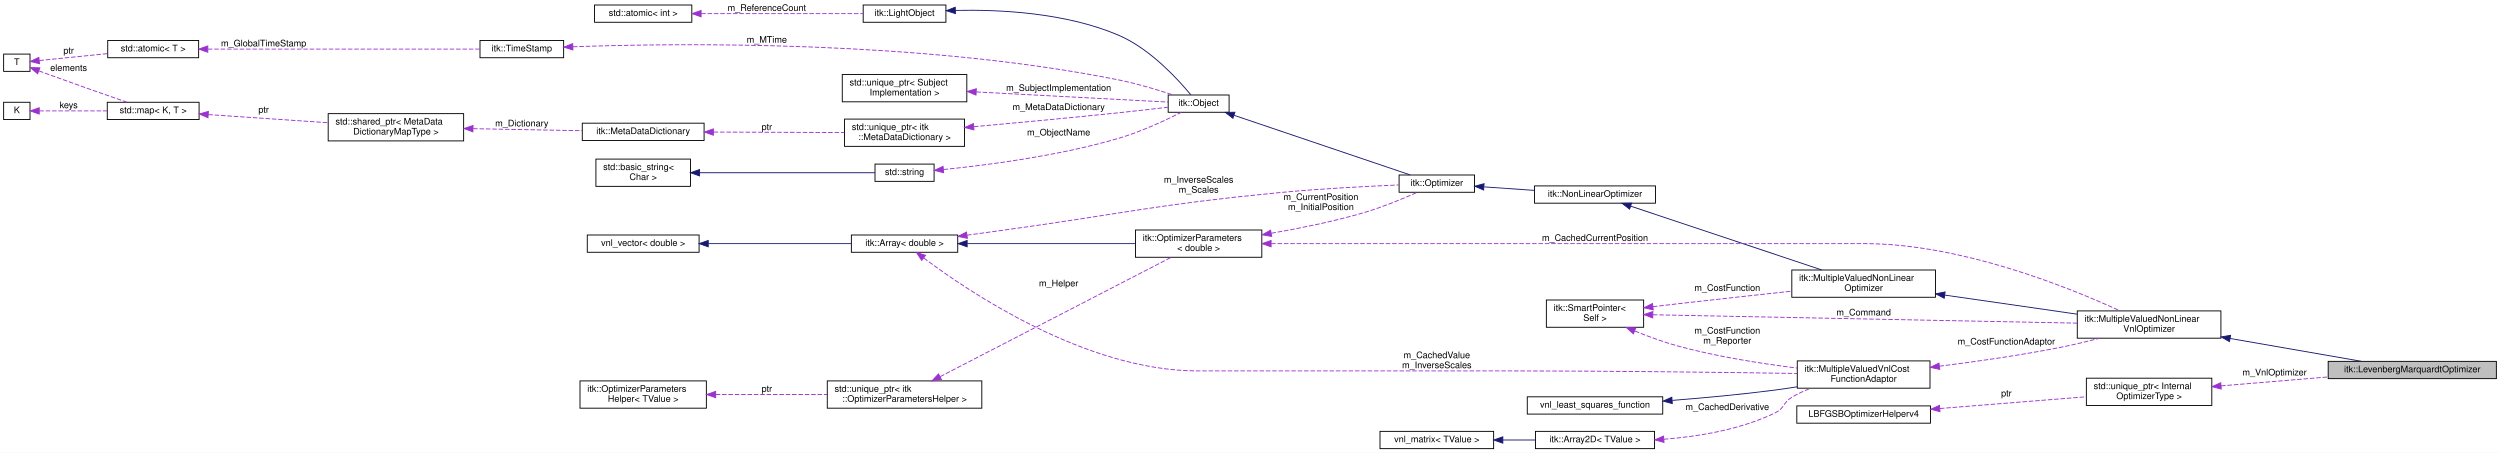
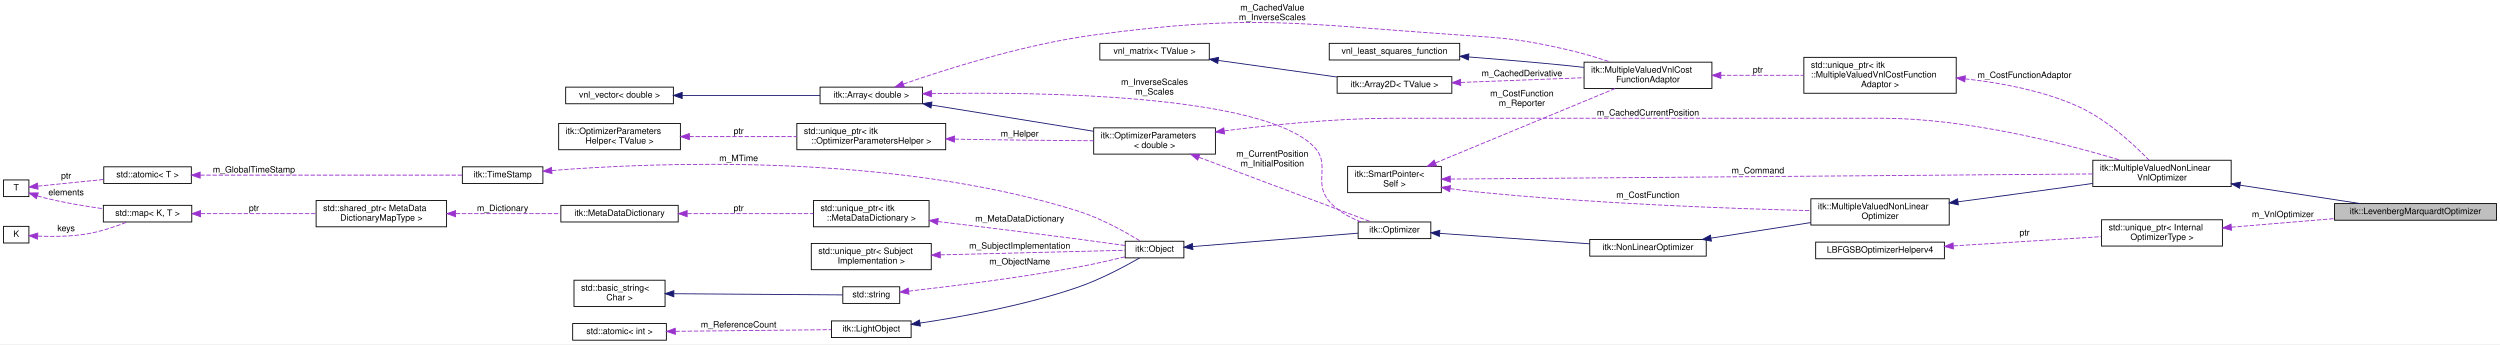
- <svg xmlns="http://www.w3.org/2000/svg" xmlns:xlink="http://www.w3.org/1999/xlink" width="2750pt" height="498pt" viewBox="0.00 0.00 2750.00 498.00">
-   <g id="graph0" class="graph" transform="scale(1 1) rotate(0) translate(4 494)">
-     <polygon fill="white" stroke="transparent" points="-4,4 -4,-494 2746,-494 2746,4 -4,4" />
+ <svg xmlns="http://www.w3.org/2000/svg" xmlns:xlink="http://www.w3.org/1999/xlink" width="2855pt" height="393pt" viewBox="0.00 0.00 2855.00 393.00">
+   <g id="graph0" class="graph" transform="scale(1 1) rotate(0) translate(4 389)">
+     <polygon fill="white" stroke="transparent" points="-4,4 -4,-389 2851,-389 2851,4 -4,4" />
    <g id="node1" class="node">
      <g id="a_node1">
        <a xlink:title="Wrap of the vnl_levenberg_marquardt algorithm.">
-           <polygon fill="#bfbfbf" stroke="black" points="2557,-77.5 2557,-96.5 2742,-96.5 2742,-77.5 2557,-77.5" />
-           <text text-anchor="middle" x="2649.5" y="-84.5" font-family="Helvetica,sans-Serif" font-size="10.00">itk::LevenbergMarquardtOptimizer</text>
+           <polygon fill="#bfbfbf" stroke="black" points="2662,-137.5 2662,-156.5 2847,-156.5 2847,-137.5 2662,-137.5" />
+           <text text-anchor="middle" x="2754.5" y="-144.5" font-family="Helvetica,sans-Serif" font-size="10.00">itk::LevenbergMarquardtOptimizer</text>
        </a>
      </g>
    </g>
    <g id="node2" class="node">
      <g id="a_node2">
        <a xlink:href="classitk_1_1MultipleValuedNonLinearVnlOptimizer.html" target="_top" xlink:title="This class is a base for the Optimization methods that optimize a multi-valued function.">
-           <polygon fill="white" stroke="black" points="2281,-122 2281,-152 2439,-152 2439,-122 2281,-122" />
-           <text text-anchor="start" x="2289" y="-140" font-family="Helvetica,sans-Serif" font-size="10.00">itk::MultipleValuedNonLinear</text>
-           <text text-anchor="middle" x="2360" y="-129" font-family="Helvetica,sans-Serif" font-size="10.00">VnlOptimizer</text>
+           <polygon fill="white" stroke="black" points="2386,-176 2386,-206 2544,-206 2544,-176 2386,-176" />
+           <text text-anchor="start" x="2394" y="-194" font-family="Helvetica,sans-Serif" font-size="10.00">itk::MultipleValuedNonLinear</text>
+           <text text-anchor="middle" x="2465" y="-183" font-family="Helvetica,sans-Serif" font-size="10.00">VnlOptimizer</text>
        </a>
      </g>
    </g>
    <g id="edge1" class="edge">
-       <path fill="none" stroke="midnightblue" d="M2449.08,-121.68C2496.19,-113.49 2552.73,-103.66 2593.56,-96.55" />
-       <polygon fill="midnightblue" stroke="midnightblue" points="2448.43,-118.24 2439.18,-123.4 2449.63,-125.14 2448.43,-118.24" />
+       <path fill="none" stroke="midnightblue" d="M2554.09,-177.52C2598.45,-170.73 2651.18,-162.66 2691.26,-156.52" />
+       <polygon fill="midnightblue" stroke="midnightblue" points="2553.54,-174.06 2544.18,-179.03 2554.6,-180.98 2553.54,-174.06" />
    </g>
    <g id="node3" class="node">
      <g id="a_node3">
        <a xlink:href="classitk_1_1MultipleValuedNonLinearOptimizer.html" target="_top" xlink:title="This class is a base for the Optimization methods that optimize a multiple valued function.">
-           <polygon fill="white" stroke="black" points="1967,-167 1967,-197 2125,-197 2125,-167 1967,-167" />
-           <text text-anchor="start" x="1975" y="-185" font-family="Helvetica,sans-Serif" font-size="10.00">itk::MultipleValuedNonLinear</text>
-           <text text-anchor="middle" x="2046" y="-174" font-family="Helvetica,sans-Serif" font-size="10.00">Optimizer</text>
+           <polygon fill="white" stroke="black" points="2064,-132 2064,-162 2222,-162 2222,-132 2064,-132" />
+           <text text-anchor="start" x="2072" y="-150" font-family="Helvetica,sans-Serif" font-size="10.00">itk::MultipleValuedNonLinear</text>
+           <text text-anchor="middle" x="2143" y="-139" font-family="Helvetica,sans-Serif" font-size="10.00">Optimizer</text>
        </a>
      </g>
    </g>
    <g id="edge2" class="edge">
-       <path fill="none" stroke="midnightblue" d="M2135.53,-169.34C2174.61,-163.74 2221.1,-157.06 2263,-151 2268.83,-150.16 2274.87,-149.28 2280.94,-148.4" />
-       <polygon fill="midnightblue" stroke="midnightblue" points="2134.64,-165.93 2125.24,-170.81 2135.64,-172.86 2134.64,-165.93" />
+       <path fill="none" stroke="midnightblue" d="M2232.07,-158.55C2273.36,-164.03 2323.22,-170.74 2368,-177 2373.84,-177.82 2379.87,-178.67 2385.95,-179.54" />
+       <polygon fill="midnightblue" stroke="midnightblue" points="2232.41,-155.07 2222.04,-157.22 2231.49,-162.01 2232.41,-155.07" />
    </g>
    <g id="node4" class="node">
      <g id="a_node4">
        <a xlink:href="classitk_1_1NonLinearOptimizer.html" target="_top" xlink:title="Wrap of the vnl_nonlinear_minimizer to be adapted.">
-           <polygon fill="white" stroke="black" points="1684,-270.5 1684,-289.5 1817,-289.5 1817,-270.5 1684,-270.5" />
-           <text text-anchor="middle" x="1750.5" y="-277.5" font-family="Helvetica,sans-Serif" font-size="10.00">itk::NonLinearOptimizer</text>
+           <polygon fill="white" stroke="black" points="1811.5,-96.5 1811.5,-115.5 1944.5,-115.5 1944.5,-96.5 1811.5,-96.5" />
+           <text text-anchor="middle" x="1878" y="-103.5" font-family="Helvetica,sans-Serif" font-size="10.00">itk::NonLinearOptimizer</text>
        </a>
      </g>
    </g>
    <g id="edge3" class="edge">
-       <path fill="none" stroke="midnightblue" d="M1789.74,-267.23C1843.82,-249.17 1942.47,-216.23 2000.01,-197.02" />
-       <polygon fill="midnightblue" stroke="midnightblue" points="1788.55,-263.94 1780.18,-270.42 1790.77,-270.58 1788.55,-263.94" />
+       <path fill="none" stroke="midnightblue" d="M1950.18,-117.1C1985.32,-122.57 2027.8,-129.2 2063.85,-134.82" />
+       <polygon fill="midnightblue" stroke="midnightblue" points="1950.42,-113.59 1940,-115.51 1949.34,-120.51 1950.42,-113.59" />
    </g>
    <g id="node5" class="node">
      <g id="a_node5">
        <a xlink:href="classitk_1_1Optimizer.html" target="_top" xlink:title="Generic representation for an optimization method.">
-           <polygon fill="white" stroke="black" points="1535,-282.5 1535,-301.5 1618,-301.5 1618,-282.5 1535,-282.5" />
-           <text text-anchor="middle" x="1576.5" y="-289.5" font-family="Helvetica,sans-Serif" font-size="10.00">itk::Optimizer</text>
+           <polygon fill="white" stroke="black" points="1547,-116.5 1547,-135.5 1630,-135.5 1630,-116.5 1547,-116.5" />
+           <text text-anchor="middle" x="1588.5" y="-123.5" font-family="Helvetica,sans-Serif" font-size="10.00">itk::Optimizer</text>
        </a>
      </g>
    </g>
    <g id="edge4" class="edge">
-       <path fill="none" stroke="midnightblue" d="M1628.71,-288.43C1646.01,-287.22 1665.56,-285.86 1683.82,-284.58" />
-       <polygon fill="midnightblue" stroke="midnightblue" points="1627.99,-284.97 1618.26,-289.16 1628.48,-291.95 1627.99,-284.97" />
+       <path fill="none" stroke="midnightblue" d="M1640.17,-122.48C1687.83,-119.16 1759.43,-114.18 1811.43,-110.56" />
+       <polygon fill="midnightblue" stroke="midnightblue" points="1639.81,-118.99 1630.08,-123.18 1640.3,-125.97 1639.81,-118.99" />
    </g>
    <g id="node6" class="node">
      <g id="a_node6">
        <a xlink:href="classitk_1_1Object.html" target="_top" xlink:title="Base class for most ITK classes.">
-           <polygon fill="white" stroke="black" points="1281,-370.5 1281,-389.5 1348,-389.5 1348,-370.5 1281,-370.5" />
-           <text text-anchor="middle" x="1314.5" y="-377.5" font-family="Helvetica,sans-Serif" font-size="10.00">itk::Object</text>
+           <polygon fill="white" stroke="black" points="1281,-94.5 1281,-113.5 1348,-113.5 1348,-94.5 1281,-94.5" />
+           <text text-anchor="middle" x="1314.5" y="-101.5" font-family="Helvetica,sans-Serif" font-size="10.00">itk::Object</text>
        </a>
      </g>
    </g>
    <g id="edge5" class="edge">
-       <path fill="none" stroke="midnightblue" d="M1353.47,-367.15C1406.16,-349.32 1500.25,-317.47 1547.22,-301.57" />
-       <polygon fill="midnightblue" stroke="midnightblue" points="1352.17,-363.89 1343.82,-370.41 1354.41,-370.52 1352.17,-363.89" />
+       <path fill="none" stroke="midnightblue" d="M1358.2,-107.45C1409.89,-111.63 1496.27,-118.62 1546.96,-122.72" />
+       <polygon fill="midnightblue" stroke="midnightblue" points="1358.29,-103.95 1348.04,-106.63 1357.72,-110.93 1358.29,-103.95" />
    </g>
    <g id="node7" class="node">
      <g id="a_node7">
        <a xlink:href="classitk_1_1LightObject.html" target="_top" xlink:title="Light weight base class for most itk classes.">
-           <polygon fill="white" stroke="black" points="945.5,-469.5 945.5,-488.5 1036.5,-488.5 1036.5,-469.5 945.5,-469.5" />
-           <text text-anchor="middle" x="991" y="-476.5" font-family="Helvetica,sans-Serif" font-size="10.00">itk::LightObject</text>
+           <polygon fill="white" stroke="black" points="945.5,-3.5 945.5,-22.5 1036.5,-22.5 1036.5,-3.5 945.5,-3.5" />
+           <text text-anchor="middle" x="991" y="-10.5" font-family="Helvetica,sans-Serif" font-size="10.00">itk::LightObject</text>
        </a>
      </g>
    </g>
    <g id="edge6" class="edge">
-       <path fill="none" stroke="midnightblue" d="M1046.99,-482.55C1096.17,-483.64 1169.19,-479.99 1227,-455 1261.48,-440.09 1292.2,-406.32 1305.91,-389.66" />
-       <polygon fill="midnightblue" stroke="midnightblue" points="1046.97,-479.05 1036.87,-482.25 1046.76,-486.05 1046.97,-479.05" />
+       <path fill="none" stroke="midnightblue" d="M1046.6,-20.04C1094.92,-27.23 1166.9,-40.32 1227,-61 1252.69,-69.84 1280.51,-84.71 1297.47,-94.44" />
+       <polygon fill="midnightblue" stroke="midnightblue" points="1047.06,-16.57 1036.66,-18.6 1046.05,-23.5 1047.06,-16.57" />
    </g>
    <g id="node8" class="node">
      <g id="a_node8">
        <a xlink:title=" ">
-           <polygon fill="white" stroke="black" points="650,-469.5 650,-488.5 757,-488.5 757,-469.5 650,-469.5" />
-           <text text-anchor="middle" x="703.5" y="-476.5" font-family="Helvetica,sans-Serif" font-size="10.00">std::atomic&lt; int &gt;</text>
+           <polygon fill="white" stroke="black" points="650,-0.5 650,-19.5 757,-19.5 757,-0.5 650,-0.5" />
+           <text text-anchor="middle" x="703.5" y="-7.5" font-family="Helvetica,sans-Serif" font-size="10.00">std::atomic&lt; int &gt;</text>
        </a>
      </g>
    </g>
    <g id="edge7" class="edge">
-       <path fill="none" stroke="#9a32cd" stroke-dasharray="5,2" d="M767.31,-479C821.11,-479 897.26,-479 945.12,-479" />
-       <polygon fill="#9a32cd" stroke="#9a32cd" points="767.2,-475.5 757.2,-479 767.2,-482.5 767.2,-475.5" />
-       <text text-anchor="middle" x="839.5" y="-482" font-family="Helvetica,sans-Serif" font-size="10.00"> m_ReferenceCount</text>
+       <path fill="none" stroke="#9a32cd" stroke-dasharray="5,2" d="M767.31,-10.66C821.11,-11.23 897.26,-12.03 945.12,-12.53" />
+       <polygon fill="#9a32cd" stroke="#9a32cd" points="767.23,-7.16 757.2,-10.55 767.16,-14.16 767.23,-7.16" />
+       <text text-anchor="middle" x="839.5" y="-15" font-family="Helvetica,sans-Serif" font-size="10.00"> m_ReferenceCount</text>
    </g>
    <g id="node9" class="node">
      <g id="a_node9">
        <a xlink:href="classitk_1_1TimeStamp.html" target="_top" xlink:title="Generate a unique, increasing time value.">
-           <polygon fill="white" stroke="black" points="524,-430.5 524,-449.5 616,-449.5 616,-430.5 524,-430.5" />
-           <text text-anchor="middle" x="570" y="-437.5" font-family="Helvetica,sans-Serif" font-size="10.00">itk::TimeStamp</text>
+           <polygon fill="white" stroke="black" points="524,-179.5 524,-198.5 616,-198.5 616,-179.5 524,-179.5" />
+           <text text-anchor="middle" x="570" y="-186.5" font-family="Helvetica,sans-Serif" font-size="10.00">itk::TimeStamp</text>
        </a>
      </g>
    </g>
    <g id="edge8" class="edge">
-       <path fill="none" stroke="#9a32cd" stroke-dasharray="5,2" d="M626.3,-442.55C740.07,-446.62 1008.01,-450.11 1227,-406 1247.29,-401.91 1269.66,-395.13 1286.56,-389.51" />
-       <polygon fill="#9a32cd" stroke="#9a32cd" points="626.23,-439.05 616.11,-442.17 625.97,-446.04 626.23,-439.05" />
-       <text text-anchor="middle" x="839.5" y="-447" font-family="Helvetica,sans-Serif" font-size="10.00"> m_MTime</text>
+       <path fill="none" stroke="#9a32cd" stroke-dasharray="5,2" d="M626.4,-194.29C741.42,-203.41 1013.22,-215.16 1227,-148 1253.52,-139.67 1281.79,-123.8 1298.53,-113.57" />
+       <polygon fill="#9a32cd" stroke="#9a32cd" points="626.34,-190.78 616.09,-193.45 625.77,-197.75 626.34,-190.78" />
+       <text text-anchor="middle" x="839.5" y="-205" font-family="Helvetica,sans-Serif" font-size="10.00"> m_MTime</text>
    </g>
    <g id="node10" class="node">
      <g id="a_node10">
        <a xlink:title=" ">
-           <polygon fill="white" stroke="black" points="114.5,-430.5 114.5,-449.5 214.5,-449.5 214.5,-430.5 114.5,-430.5" />
-           <text text-anchor="middle" x="164.5" y="-437.5" font-family="Helvetica,sans-Serif" font-size="10.00">std::atomic&lt; T &gt;</text>
+           <polygon fill="white" stroke="black" points="114.5,-179.5 114.5,-198.5 214.5,-198.5 214.5,-179.5 114.5,-179.5" />
+           <text text-anchor="middle" x="164.5" y="-186.5" font-family="Helvetica,sans-Serif" font-size="10.00">std::atomic&lt; T &gt;</text>
        </a>
      </g>
    </g>
    <g id="edge9" class="edge">
-       <path fill="none" stroke="#9a32cd" stroke-dasharray="5,2" d="M224.66,-440C306.06,-440 450.8,-440 523.98,-440" />
-       <polygon fill="#9a32cd" stroke="#9a32cd" points="224.57,-436.5 214.57,-440 224.57,-443.5 224.57,-436.5" />
-       <text text-anchor="middle" x="286" y="-443" font-family="Helvetica,sans-Serif" font-size="10.00"> m_GlobalTimeStamp</text>
+       <path fill="none" stroke="#9a32cd" stroke-dasharray="5,2" d="M224.66,-189C306.06,-189 450.8,-189 523.98,-189" />
+       <polygon fill="#9a32cd" stroke="#9a32cd" points="224.57,-185.5 214.57,-189 224.57,-192.5 224.57,-185.5" />
+       <text text-anchor="middle" x="286" y="-192" font-family="Helvetica,sans-Serif" font-size="10.00"> m_GlobalTimeStamp</text>
    </g>
    <g id="node11" class="node">
      <g id="a_node11">
        <a xlink:title=" ">
-           <polygon fill="white" stroke="black" points="0,-415.5 0,-434.5 29,-434.5 29,-415.5 0,-415.5" />
-           <text text-anchor="middle" x="14.5" y="-422.5" font-family="Helvetica,sans-Serif" font-size="10.00">T</text>
+           <polygon fill="white" stroke="black" points="0,-164.5 0,-183.5 29,-183.5 29,-164.5 0,-164.5" />
+           <text text-anchor="middle" x="14.5" y="-171.5" font-family="Helvetica,sans-Serif" font-size="10.00">T</text>
        </a>
      </g>
    </g>
    <g id="edge10" class="edge">
-       <path fill="none" stroke="#9a32cd" stroke-dasharray="5,2" d="M39.33,-427.42C59.54,-429.46 89.19,-432.47 114.45,-435.03" />
-       <polygon fill="#9a32cd" stroke="#9a32cd" points="39.46,-423.91 29.16,-426.38 38.75,-430.87 39.46,-423.91" />
-       <text text-anchor="middle" x="71.5" y="-435" font-family="Helvetica,sans-Serif" font-size="10.00"> ptr</text>
+       <path fill="none" stroke="#9a32cd" stroke-dasharray="5,2" d="M39.33,-176.42C59.54,-178.46 89.19,-181.47 114.45,-184.03" />
+       <polygon fill="#9a32cd" stroke="#9a32cd" points="39.46,-172.91 29.16,-175.38 38.75,-179.87 39.46,-172.91" />
+       <text text-anchor="middle" x="71.5" y="-185" font-family="Helvetica,sans-Serif" font-size="10.00"> ptr</text>
    </g>
    <g id="node16" class="node">
      <g id="a_node16">
        <a xlink:title=" ">
-           <polygon fill="white" stroke="black" points="114,-362.5 114,-381.5 215,-381.5 215,-362.5 114,-362.5" />
-           <text text-anchor="middle" x="164.5" y="-369.5" font-family="Helvetica,sans-Serif" font-size="10.00">std::map&lt; K, T &gt;</text>
+           <polygon fill="white" stroke="black" points="114,-135.5 114,-154.5 215,-154.5 215,-135.5 114,-135.5" />
+           <text text-anchor="middle" x="164.5" y="-142.5" font-family="Helvetica,sans-Serif" font-size="10.00">std::map&lt; K, T &gt;</text>
        </a>
      </g>
    </g>
    <g id="edge17" class="edge">
-       <path fill="none" stroke="#9a32cd" stroke-dasharray="5,2" d="M38.86,-416.02C41.6,-414.99 44.36,-413.97 47,-413 77.2,-401.94 112.01,-389.76 135.65,-381.58" />
-       <polygon fill="#9a32cd" stroke="#9a32cd" points="37.38,-412.84 29.27,-419.67 39.86,-419.39 37.38,-412.84" />
-       <text text-anchor="middle" x="71.5" y="-416" font-family="Helvetica,sans-Serif" font-size="10.00"> elements</text>
+       <path fill="none" stroke="#9a32cd" stroke-dasharray="5,2" d="M38.74,-165.35C41.51,-164.48 44.3,-163.67 47,-163 68.64,-157.6 92.98,-153.53 113.78,-150.64" />
+       <polygon fill="#9a32cd" stroke="#9a32cd" points="37.47,-162.09 29.13,-168.63 39.73,-168.71 37.47,-162.09" />
+       <text text-anchor="middle" x="71.5" y="-166" font-family="Helvetica,sans-Serif" font-size="10.00"> elements</text>
    </g>
    <g id="node12" class="node">
      <g id="a_node12">
        <a xlink:title=" ">
-           <polygon fill="white" stroke="black" points="922.5,-382 922.5,-412 1059.5,-412 1059.5,-382 922.5,-382" />
-           <text text-anchor="start" x="930.5" y="-400" font-family="Helvetica,sans-Serif" font-size="10.00">std::unique_ptr&lt; Subject</text>
-           <text text-anchor="middle" x="991" y="-389" font-family="Helvetica,sans-Serif" font-size="10.00">Implementation &gt;</text>
+           <polygon fill="white" stroke="black" points="922.5,-81 922.5,-111 1059.5,-111 1059.5,-81 922.5,-81" />
+           <text text-anchor="start" x="930.5" y="-99" font-family="Helvetica,sans-Serif" font-size="10.00">std::unique_ptr&lt; Subject</text>
+           <text text-anchor="middle" x="991" y="-88" font-family="Helvetica,sans-Serif" font-size="10.00">Implementation &gt;</text>
        </a>
      </g>
    </g>
    <g id="edge11" class="edge">
-       <path fill="none" stroke="#9a32cd" stroke-dasharray="5,2" d="M1069.95,-392.88C1137.37,-389.31 1231.51,-384.34 1280.67,-381.74" />
-       <polygon fill="#9a32cd" stroke="#9a32cd" points="1069.59,-389.39 1059.79,-393.42 1069.96,-396.38 1069.59,-389.39" />
-       <text text-anchor="middle" x="1160.5" y="-394" font-family="Helvetica,sans-Serif" font-size="10.00"> m_SubjectImplementation</text>
+       <path fill="none" stroke="#9a32cd" stroke-dasharray="5,2" d="M1069.95,-97.94C1137.37,-99.62 1231.51,-101.96 1280.67,-103.18" />
+       <polygon fill="#9a32cd" stroke="#9a32cd" points="1069.87,-94.44 1059.79,-97.69 1069.7,-101.43 1069.87,-94.44" />
+       <text text-anchor="middle" x="1160.5" y="-105" font-family="Helvetica,sans-Serif" font-size="10.00"> m_SubjectImplementation</text>
    </g>
    <g id="node13" class="node">
      <g id="a_node13">
        <a xlink:title=" ">
-           <polygon fill="white" stroke="black" points="925,-333 925,-363 1057,-363 1057,-333 925,-333" />
-           <text text-anchor="start" x="933" y="-351" font-family="Helvetica,sans-Serif" font-size="10.00">std::unique_ptr&lt; itk</text>
-           <text text-anchor="middle" x="991" y="-340" font-family="Helvetica,sans-Serif" font-size="10.00">::MetaDataDictionary &gt;</text>
+           <polygon fill="white" stroke="black" points="925,-130 925,-160 1057,-160 1057,-130 925,-130" />
+           <text text-anchor="start" x="933" y="-148" font-family="Helvetica,sans-Serif" font-size="10.00">std::unique_ptr&lt; itk</text>
+           <text text-anchor="middle" x="991" y="-137" font-family="Helvetica,sans-Serif" font-size="10.00">::MetaDataDictionary &gt;</text>
        </a>
      </g>
    </g>
    <g id="edge12" class="edge">
-       <path fill="none" stroke="#9a32cd" stroke-dasharray="5,2" d="M1067.34,-354.63C1113.46,-358.8 1173.67,-364.42 1227,-370 1244.74,-371.86 1264.51,-374.13 1280.66,-376.03" />
-       <polygon fill="#9a32cd" stroke="#9a32cd" points="1067.4,-351.12 1057.12,-353.71 1066.77,-358.1 1067.4,-351.12" />
-       <text text-anchor="middle" x="1160.5" y="-373" font-family="Helvetica,sans-Serif" font-size="10.00"> m_MetaDataDictionary</text>
+       <path fill="none" stroke="#9a32cd" stroke-dasharray="5,2" d="M1067.33,-136C1113.46,-130.41 1173.66,-122.99 1227,-116 1244.74,-113.68 1264.5,-110.94 1280.66,-108.68" />
+       <polygon fill="#9a32cd" stroke="#9a32cd" points="1066.63,-132.56 1057.12,-137.23 1067.47,-139.51 1066.63,-132.56" />
+       <text text-anchor="middle" x="1160.5" y="-136" font-family="Helvetica,sans-Serif" font-size="10.00"> m_MetaDataDictionary</text>
    </g>
    <g id="node14" class="node">
      <g id="a_node14">
        <a xlink:href="classitk_1_1MetaDataDictionary.html" target="_top" xlink:title="Provides a mechanism for storing a collection of arbitrary data types.">
-           <polygon fill="white" stroke="black" points="636.5,-339.5 636.5,-358.5 770.5,-358.5 770.5,-339.5 636.5,-339.5" />
-           <text text-anchor="middle" x="703.5" y="-346.5" font-family="Helvetica,sans-Serif" font-size="10.00">itk::MetaDataDictionary</text>
+           <polygon fill="white" stroke="black" points="636.5,-135.5 636.5,-154.5 770.5,-154.5 770.5,-135.5 636.5,-135.5" />
+           <text text-anchor="middle" x="703.5" y="-142.5" font-family="Helvetica,sans-Serif" font-size="10.00">itk::MetaDataDictionary</text>
        </a>
      </g>
    </g>
    <g id="edge13" class="edge">
-       <path fill="none" stroke="#9a32cd" stroke-dasharray="5,2" d="M780.98,-348.73C825.82,-348.58 881.87,-348.38 924.63,-348.23" />
-       <polygon fill="#9a32cd" stroke="#9a32cd" points="780.7,-345.23 770.72,-348.77 780.73,-352.23 780.7,-345.23" />
-       <text text-anchor="middle" x="839.5" y="-351" font-family="Helvetica,sans-Serif" font-size="10.00"> ptr</text>
+       <path fill="none" stroke="#9a32cd" stroke-dasharray="5,2" d="M780.98,-145C825.82,-145 881.87,-145 924.63,-145" />
+       <polygon fill="#9a32cd" stroke="#9a32cd" points="780.72,-141.5 770.72,-145 780.72,-148.5 780.72,-141.5" />
+       <text text-anchor="middle" x="839.5" y="-148" font-family="Helvetica,sans-Serif" font-size="10.00"> ptr</text>
    </g>
    <g id="node15" class="node">
      <g id="a_node15">
        <a xlink:title=" ">
-           <polygon fill="white" stroke="black" points="357,-339 357,-369 506,-369 506,-339 357,-339" />
-           <text text-anchor="start" x="365" y="-357" font-family="Helvetica,sans-Serif" font-size="10.00">std::shared_ptr&lt; MetaData</text>
-           <text text-anchor="middle" x="431.5" y="-346" font-family="Helvetica,sans-Serif" font-size="10.00">DictionaryMapType &gt;</text>
+           <polygon fill="white" stroke="black" points="357,-130 357,-160 506,-160 506,-130 357,-130" />
+           <text text-anchor="start" x="365" y="-148" font-family="Helvetica,sans-Serif" font-size="10.00">std::shared_ptr&lt; MetaData</text>
+           <text text-anchor="middle" x="431.5" y="-137" font-family="Helvetica,sans-Serif" font-size="10.00">DictionaryMapType &gt;</text>
        </a>
      </g>
    </g>
    <g id="edge14" class="edge">
-       <path fill="none" stroke="#9a32cd" stroke-dasharray="5,2" d="M516.45,-352.45C555,-351.73 600.07,-350.9 636.19,-350.23" />
-       <polygon fill="#9a32cd" stroke="#9a32cd" points="516.21,-348.95 506.28,-352.63 516.34,-355.95 516.21,-348.95" />
-       <text text-anchor="middle" x="570" y="-355" font-family="Helvetica,sans-Serif" font-size="10.00"> m_Dictionary</text>
+       <path fill="none" stroke="#9a32cd" stroke-dasharray="5,2" d="M516.45,-145C555,-145 600.07,-145 636.19,-145" />
+       <polygon fill="#9a32cd" stroke="#9a32cd" points="516.28,-141.5 506.28,-145 516.28,-148.5 516.28,-141.5" />
+       <text text-anchor="middle" x="570" y="-148" font-family="Helvetica,sans-Serif" font-size="10.00"> m_Dictionary</text>
    </g>
    <g id="edge15" class="edge">
-       <path fill="none" stroke="#9a32cd" stroke-dasharray="5,2" d="M225.18,-367.95C264.19,-365.3 315.41,-361.82 356.93,-359" />
-       <polygon fill="#9a32cd" stroke="#9a32cd" points="224.77,-364.47 215.03,-368.64 225.25,-371.45 224.77,-364.47" />
-       <text text-anchor="middle" x="286" y="-370" font-family="Helvetica,sans-Serif" font-size="10.00"> ptr</text>
+       <path fill="none" stroke="#9a32cd" stroke-dasharray="5,2" d="M225.18,-145C264.19,-145 315.41,-145 356.93,-145" />
+       <polygon fill="#9a32cd" stroke="#9a32cd" points="225.03,-141.5 215.03,-145 225.03,-148.5 225.03,-141.5" />
+       <text text-anchor="middle" x="286" y="-148" font-family="Helvetica,sans-Serif" font-size="10.00"> ptr</text>
    </g>
    <g id="node17" class="node">
      <g id="a_node17">
        <a xlink:title=" ">
-           <polygon fill="white" stroke="black" points="0,-362.5 0,-381.5 29,-381.5 29,-362.5 0,-362.5" />
-           <text text-anchor="middle" x="14.5" y="-369.5" font-family="Helvetica,sans-Serif" font-size="10.00">K</text>
+           <polygon fill="white" stroke="black" points="0,-111.5 0,-130.5 29,-130.5 29,-111.5 0,-111.5" />
+           <text text-anchor="middle" x="14.5" y="-118.5" font-family="Helvetica,sans-Serif" font-size="10.00">K</text>
        </a>
      </g>
    </g>
    <g id="edge16" class="edge">
-       <path fill="none" stroke="#9a32cd" stroke-dasharray="5,2" d="M39.24,-372C59.28,-372 88.63,-372 113.78,-372" />
-       <polygon fill="#9a32cd" stroke="#9a32cd" points="39.16,-368.5 29.16,-372 39.16,-375.5 39.16,-368.5" />
-       <text text-anchor="middle" x="71.5" y="-375" font-family="Helvetica,sans-Serif" font-size="10.00"> keys</text>
+       <path fill="none" stroke="#9a32cd" stroke-dasharray="5,2" d="M39.17,-119.35C55.3,-118.69 77.09,-118.75 96,-122 111.5,-124.67 128.23,-130.35 141.16,-135.4" />
+       <polygon fill="#9a32cd" stroke="#9a32cd" points="38.81,-115.86 29.01,-119.88 39.18,-122.85 38.81,-115.86" />
+       <text text-anchor="middle" x="71.5" y="-125" font-family="Helvetica,sans-Serif" font-size="10.00"> keys</text>
    </g>
    <g id="node18" class="node">
      <g id="a_node18">
        <a xlink:title=" ">
-           <polygon fill="white" stroke="black" points="958.5,-294.5 958.5,-313.5 1023.5,-313.5 1023.5,-294.5 958.5,-294.5" />
-           <text text-anchor="middle" x="991" y="-301.5" font-family="Helvetica,sans-Serif" font-size="10.00">std::string</text>
+           <polygon fill="white" stroke="black" points="958.5,-42.5 958.5,-61.5 1023.5,-61.5 1023.5,-42.5 958.5,-42.5" />
+           <text text-anchor="middle" x="991" y="-49.5" font-family="Helvetica,sans-Serif" font-size="10.00">std::string</text>
        </a>
      </g>
    </g>
    <g id="edge18" class="edge">
-       <path fill="none" stroke="#9a32cd" stroke-dasharray="5,2" d="M1033.96,-307.55C1081.53,-312.31 1161.04,-322.52 1227,-342 1251.54,-349.25 1278.29,-361.77 1295.45,-370.45" />
-       <polygon fill="#9a32cd" stroke="#9a32cd" points="1034.03,-304.04 1023.74,-306.56 1033.35,-311.01 1034.03,-304.04" />
-       <text text-anchor="middle" x="1160.5" y="-345" font-family="Helvetica,sans-Serif" font-size="10.00"> m_ObjectName</text>
+       <path fill="none" stroke="#9a32cd" stroke-dasharray="5,2" d="M1033.83,-56.52C1080.97,-61.89 1159.79,-71.68 1227,-84 1244.89,-87.28 1264.67,-91.78 1280.79,-95.69" />
+       <polygon fill="#9a32cd" stroke="#9a32cd" points="1034.02,-53.02 1023.7,-55.38 1033.24,-59.98 1034.02,-53.02" />
+       <text text-anchor="middle" x="1160.5" y="-87" font-family="Helvetica,sans-Serif" font-size="10.00"> m_ObjectName</text>
    </g>
    <g id="node19" class="node">
      <g id="a_node19">
        <a xlink:title=" ">
-           <polygon fill="white" stroke="black" points="651.5,-289 651.5,-319 755.5,-319 755.5,-289 651.5,-289" />
-           <text text-anchor="start" x="659.5" y="-307" font-family="Helvetica,sans-Serif" font-size="10.00">std::basic_string&lt;</text>
-           <text text-anchor="middle" x="703.5" y="-296" font-family="Helvetica,sans-Serif" font-size="10.00"> Char &gt;</text>
+           <polygon fill="white" stroke="black" points="651.5,-39 651.5,-69 755.5,-69 755.5,-39 651.5,-39" />
+           <text text-anchor="start" x="659.5" y="-57" font-family="Helvetica,sans-Serif" font-size="10.00">std::basic_string&lt;</text>
+           <text text-anchor="middle" x="703.5" y="-46" font-family="Helvetica,sans-Serif" font-size="10.00"> Char &gt;</text>
        </a>
      </g>
    </g>
    <g id="edge19" class="edge">
-       <path fill="none" stroke="midnightblue" d="M765.88,-304C825.01,-304 912.12,-304 958.4,-304" />
-       <polygon fill="midnightblue" stroke="midnightblue" points="765.54,-300.5 755.54,-304 765.54,-307.5 765.54,-300.5" />
+       <path fill="none" stroke="midnightblue" d="M765.88,-53.57C825.01,-53.16 912.12,-52.55 958.4,-52.22" />
+       <polygon fill="midnightblue" stroke="midnightblue" points="765.52,-50.07 755.54,-53.64 765.57,-57.07 765.52,-50.07" />
    </g>
    <g id="node20" class="node">
      <g id="a_node20">
        <a xlink:href="classitk_1_1OptimizerParameters.html" target="_top" xlink:title=" ">
-           <polygon fill="white" stroke="black" points="1245,-211 1245,-241 1384,-241 1384,-211 1245,-211" />
-           <text text-anchor="start" x="1253" y="-229" font-family="Helvetica,sans-Serif" font-size="10.00">itk::OptimizerParameters</text>
-           <text text-anchor="middle" x="1314.5" y="-218" font-family="Helvetica,sans-Serif" font-size="10.00">&lt; double &gt;</text>
-         </a>
-       </g>
-     </g>
-     <g id="edge34" class="edge">
-       <path fill="none" stroke="#9a32cd" stroke-dasharray="5,2" d="M1394.27,-226C1445.83,-226 1514.67,-226 1575.5,-226 1575.5,-226 1575.5,-226 2047,-226 2153.46,-226 2272.78,-177.49 2327.95,-152.1" />
-       <polygon fill="#9a32cd" stroke="#9a32cd" points="1394.2,-222.5 1384.2,-226 1394.2,-229.5 1394.2,-222.5" />
-       <text text-anchor="middle" x="1750.5" y="-229" font-family="Helvetica,sans-Serif" font-size="10.00"> m_CachedCurrentPosition</text>
+           <polygon fill="white" stroke="black" points="1245,-213 1245,-243 1384,-243 1384,-213 1245,-213" />
+           <text text-anchor="start" x="1253" y="-231" font-family="Helvetica,sans-Serif" font-size="10.00">itk::OptimizerParameters</text>
+           <text text-anchor="middle" x="1314.5" y="-220" font-family="Helvetica,sans-Serif" font-size="10.00">&lt; double &gt;</text>
+         </a>
+       </g>
+     </g>
+     <g id="edge35" class="edge">
+       <path fill="none" stroke="#9a32cd" stroke-dasharray="5,2" d="M1394.31,-239.54C1448.51,-246.49 1522.21,-254 1587.5,-254 1587.5,-254 1587.5,-254 2144,-254 2242.95,-254 2355.92,-224.64 2417.66,-206.01" />
+       <polygon fill="#9a32cd" stroke="#9a32cd" points="1394.45,-236.02 1384.08,-238.2 1393.54,-242.97 1394.45,-236.02" />
+       <text text-anchor="middle" x="1878" y="-257" font-family="Helvetica,sans-Serif" font-size="10.00"> m_CachedCurrentPosition</text>
    </g>
    <g id="edge20" class="edge">
-       <path fill="none" stroke="#9a32cd" stroke-dasharray="5,2" d="M1394.54,-237.43C1426.39,-242.93 1463.27,-250.43 1496,-260 1516.56,-266.01 1539.15,-275.39 1554.97,-282.44" />
-       <polygon fill="#9a32cd" stroke="#9a32cd" points="1394.83,-233.93 1384.39,-235.71 1393.67,-240.83 1394.83,-233.93" />
-       <text text-anchor="middle" x="1449" y="-274" font-family="Helvetica,sans-Serif" font-size="10.00"> m_CurrentPosition</text>
-       <text text-anchor="middle" x="1449" y="-263" font-family="Helvetica,sans-Serif" font-size="10.00">m_InitialPosition</text>
+       <path fill="none" stroke="#9a32cd" stroke-dasharray="5,2" d="M1365.33,-209.31C1423.38,-187.55 1517.03,-152.43 1561.91,-135.6" />
+       <polygon fill="#9a32cd" stroke="#9a32cd" points="1363.77,-206.16 1355.63,-212.95 1366.23,-212.72 1363.77,-206.16" />
+       <text text-anchor="middle" x="1449" y="-210" font-family="Helvetica,sans-Serif" font-size="10.00"> m_CurrentPosition</text>
+       <text text-anchor="middle" x="1449" y="-199" font-family="Helvetica,sans-Serif" font-size="10.00">m_InitialPosition</text>
    </g>
    <g id="node21" class="node">
      <g id="a_node21">
        <a xlink:href="classitk_1_1Array.html" target="_top" xlink:title=" ">
-           <polygon fill="white" stroke="black" points="932.5,-216.5 932.5,-235.5 1049.5,-235.5 1049.5,-216.5 932.5,-216.5" />
-           <text text-anchor="middle" x="991" y="-223.5" font-family="Helvetica,sans-Serif" font-size="10.00">itk::Array&lt; double &gt;</text>
+           <polygon fill="white" stroke="black" points="932.5,-270.5 932.5,-289.5 1049.5,-289.5 1049.5,-270.5 932.5,-270.5" />
+           <text text-anchor="middle" x="991" y="-277.5" font-family="Helvetica,sans-Serif" font-size="10.00">itk::Array&lt; double &gt;</text>
        </a>
      </g>
    </g>
    <g id="edge25" class="edge">
-       <path fill="none" stroke="#9a32cd" stroke-dasharray="5,2" d="M1059.68,-235.3C1071.13,-236.87 1082.91,-238.48 1094,-240 1230.88,-258.73 1264.49,-268.68 1402,-282 1447.35,-286.39 1499.56,-289.08 1534.77,-290.55" />
-       <polygon fill="#9a32cd" stroke="#9a32cd" points="1060.1,-231.82 1049.72,-233.93 1059.15,-238.76 1060.1,-231.82" />
-       <text text-anchor="middle" x="1314.5" y="-293" font-family="Helvetica,sans-Serif" font-size="10.00"> m_InverseScales</text>
-       <text text-anchor="middle" x="1314.5" y="-282" font-family="Helvetica,sans-Serif" font-size="10.00">m_Scales</text>
+       <path fill="none" stroke="#9a32cd" stroke-dasharray="5,2" d="M1059.72,-282.06C1182.74,-284.27 1435.76,-281.25 1496,-222 1516.76,-201.58 1494.94,-181.02 1514,-159 1523.43,-148.11 1537.17,-140.64 1550.23,-135.6" />
+       <polygon fill="#9a32cd" stroke="#9a32cd" points="1059.73,-278.56 1049.66,-281.86 1059.59,-285.56 1059.73,-278.56" />
+       <text text-anchor="middle" x="1314.5" y="-292" font-family="Helvetica,sans-Serif" font-size="10.00"> m_InverseScales</text>
+       <text text-anchor="middle" x="1314.5" y="-281" font-family="Helvetica,sans-Serif" font-size="10.00">m_Scales</text>
    </g>
    <g id="edge21" class="edge">
-       <path fill="none" stroke="midnightblue" d="M1060.09,-226C1114.5,-226 1190.42,-226 1244.95,-226" />
-       <polygon fill="midnightblue" stroke="midnightblue" points="1059.85,-222.5 1049.85,-226 1059.85,-229.5 1059.85,-222.5" />
-     </g>
-     <g id="node26" class="node">
-       <g id="a_node26">
+       <path fill="none" stroke="midnightblue" d="M1059.75,-269.04C1114.19,-260.24 1190.31,-247.93 1244.95,-239.09" />
+       <polygon fill="midnightblue" stroke="midnightblue" points="1059.16,-265.59 1049.85,-270.64 1060.28,-272.5 1059.16,-265.59" />
+     </g>
+     <g id="node27" class="node">
+       <g id="a_node27">
        <a xlink:href="classitk_1_1MultipleValuedVnlCostFunctionAdaptor.html" target="_top" xlink:title="This class is an Adaptor that allows to pass itk::MultipleValuedCostFunctions to vnl_optimizers expec...">
-           <polygon fill="white" stroke="black" points="1973,-67 1973,-97 2119,-97 2119,-67 1973,-67" />
-           <text text-anchor="start" x="1981" y="-85" font-family="Helvetica,sans-Serif" font-size="10.00">itk::MultipleValuedVnlCost</text>
-           <text text-anchor="middle" x="2046" y="-74" font-family="Helvetica,sans-Serif" font-size="10.00">FunctionAdaptor</text>
-         </a>
-       </g>
-     </g>
-     <g id="edge30" class="edge">
-       <path fill="none" stroke="#9a32cd" stroke-dasharray="5,2" d="M1012.17,-210.16C1060.93,-173.51 1190.28,-86 1313.5,-86 1313.5,-86 1313.5,-86 1658,-86 1767.86,-86 1895.25,-84.37 1972.96,-83.19" />
-       <polygon fill="#9a32cd" stroke="#9a32cd" points="1009.85,-207.53 1004.03,-216.38 1014.1,-213.09 1009.85,-207.53" />
-       <text text-anchor="middle" x="1576.5" y="-100" font-family="Helvetica,sans-Serif" font-size="10.00"> m_CachedValue</text>
-       <text text-anchor="middle" x="1576.5" y="-89" font-family="Helvetica,sans-Serif" font-size="10.00">m_InverseScales</text>
+           <polygon fill="white" stroke="black" points="1805,-288 1805,-318 1951,-318 1951,-288 1805,-288" />
+           <text text-anchor="start" x="1813" y="-306" font-family="Helvetica,sans-Serif" font-size="10.00">itk::MultipleValuedVnlCost</text>
+           <text text-anchor="middle" x="1878" y="-295" font-family="Helvetica,sans-Serif" font-size="10.00">FunctionAdaptor</text>
+         </a>
+       </g>
+     </g>
+     <g id="edge31" class="edge">
+       <path fill="none" stroke="#9a32cd" stroke-dasharray="5,2" d="M1027.81,-293.03C1076.27,-309.9 1165.8,-338.39 1245,-349 1429.13,-373.66 1477.65,-361.65 1663,-349 1718.5,-345.21 1732.76,-344.36 1787,-332 1803.01,-328.35 1820.24,-323.13 1835.3,-318.12" />
+       <polygon fill="#9a32cd" stroke="#9a32cd" points="1028.71,-289.63 1018.11,-289.61 1026.38,-296.23 1028.71,-289.63" />
+       <text text-anchor="middle" x="1449" y="-377" font-family="Helvetica,sans-Serif" font-size="10.00"> m_CachedValue</text>
+       <text text-anchor="middle" x="1449" y="-366" font-family="Helvetica,sans-Serif" font-size="10.00">m_InverseScales</text>
    </g>
    <g id="node22" class="node">
      <g id="a_node22">
        <a xlink:title=" ">
-           <polygon fill="white" stroke="black" points="642,-216.5 642,-235.5 765,-235.5 765,-216.5 642,-216.5" />
-           <text text-anchor="middle" x="703.5" y="-223.5" font-family="Helvetica,sans-Serif" font-size="10.00">vnl_vector&lt; double &gt;</text>
+           <polygon fill="white" stroke="black" points="642,-270.5 642,-289.5 765,-289.5 765,-270.5 642,-270.5" />
+           <text text-anchor="middle" x="703.5" y="-277.5" font-family="Helvetica,sans-Serif" font-size="10.00">vnl_vector&lt; double &gt;</text>
        </a>
      </g>
    </g>
    <g id="edge22" class="edge">
-       <path fill="none" stroke="midnightblue" d="M775.15,-226C823.6,-226 887.09,-226 932.46,-226" />
-       <polygon fill="midnightblue" stroke="midnightblue" points="775.05,-222.5 765.05,-226 775.05,-229.5 775.05,-222.5" />
+       <path fill="none" stroke="midnightblue" d="M775.15,-280C823.6,-280 887.09,-280 932.46,-280" />
+       <polygon fill="midnightblue" stroke="midnightblue" points="775.05,-276.5 765.05,-280 775.05,-283.5 775.05,-276.5" />
    </g>
    <g id="node23" class="node">
      <g id="a_node23">
        <a xlink:title=" ">
-           <polygon fill="white" stroke="black" points="906,-45 906,-75 1076,-75 1076,-45 906,-45" />
-           <text text-anchor="start" x="914" y="-63" font-family="Helvetica,sans-Serif" font-size="10.00">std::unique_ptr&lt; itk</text>
-           <text text-anchor="middle" x="991" y="-52" font-family="Helvetica,sans-Serif" font-size="10.00">::OptimizerParametersHelper &gt;</text>
+           <polygon fill="white" stroke="black" points="906,-218 906,-248 1076,-248 1076,-218 906,-218" />
+           <text text-anchor="start" x="914" y="-236" font-family="Helvetica,sans-Serif" font-size="10.00">std::unique_ptr&lt; itk</text>
+           <text text-anchor="middle" x="991" y="-225" font-family="Helvetica,sans-Serif" font-size="10.00">::OptimizerParametersHelper &gt;</text>
        </a>
      </g>
    </g>
    <g id="edge23" class="edge">
-       <path fill="none" stroke="#9a32cd" stroke-dasharray="5,2" d="M1030.19,-79.72C1095.19,-113.28 1225.91,-180.77 1284.24,-210.89" />
-       <polygon fill="#9a32cd" stroke="#9a32cd" points="1031.59,-76.5 1021.1,-75.02 1028.38,-82.72 1031.59,-76.5" />
-       <text text-anchor="middle" x="1160.5" y="-179" font-family="Helvetica,sans-Serif" font-size="10.00"> m_Helper</text>
+       <path fill="none" stroke="#9a32cd" stroke-dasharray="5,2" d="M1086.23,-230.16C1088.85,-230.1 1091.44,-230.05 1094,-230 1144.49,-229.03 1201.51,-228.53 1244.78,-228.27" />
+       <polygon fill="#9a32cd" stroke="#9a32cd" points="1085.96,-226.66 1076.05,-230.39 1086.12,-233.66 1085.96,-226.66" />
+       <text text-anchor="middle" x="1160.5" y="-233" font-family="Helvetica,sans-Serif" font-size="10.00"> m_Helper</text>
    </g>
    <g id="node24" class="node">
      <g id="a_node24">
        <a xlink:href="classitk_1_1OptimizerParametersHelper.html" target="_top" xlink:title="Basic helper class to manage parameter data as an Array type, the default type.">
-           <polygon fill="white" stroke="black" points="634,-45 634,-75 773,-75 773,-45 634,-45" />
-           <text text-anchor="start" x="642" y="-63" font-family="Helvetica,sans-Serif" font-size="10.00">itk::OptimizerParameters</text>
-           <text text-anchor="middle" x="703.5" y="-52" font-family="Helvetica,sans-Serif" font-size="10.00">Helper&lt; TValue &gt;</text>
+           <polygon fill="white" stroke="black" points="634,-218 634,-248 773,-248 773,-218 634,-218" />
+           <text text-anchor="start" x="642" y="-236" font-family="Helvetica,sans-Serif" font-size="10.00">itk::OptimizerParameters</text>
+           <text text-anchor="middle" x="703.5" y="-225" font-family="Helvetica,sans-Serif" font-size="10.00">Helper&lt; TValue &gt;</text>
        </a>
      </g>
    </g>
    <g id="edge24" class="edge">
-       <path fill="none" stroke="#9a32cd" stroke-dasharray="5,2" d="M783.26,-60C821.32,-60 867.04,-60 905.79,-60" />
-       <polygon fill="#9a32cd" stroke="#9a32cd" points="783.25,-56.5 773.25,-60 783.25,-63.5 783.25,-56.5" />
-       <text text-anchor="middle" x="839.5" y="-63" font-family="Helvetica,sans-Serif" font-size="10.00"> ptr</text>
+       <path fill="none" stroke="#9a32cd" stroke-dasharray="5,2" d="M783.26,-233C821.32,-233 867.04,-233 905.79,-233" />
+       <polygon fill="#9a32cd" stroke="#9a32cd" points="783.25,-229.5 773.25,-233 783.25,-236.5 783.25,-229.5" />
+       <text text-anchor="middle" x="839.5" y="-236" font-family="Helvetica,sans-Serif" font-size="10.00"> ptr</text>
    </g>
    <g id="node25" class="node">
      <g id="a_node25">
        <a xlink:href="classitk_1_1SmartPointer.html" target="_top" xlink:title=" ">
-           <polygon fill="white" stroke="black" points="1697,-134 1697,-164 1804,-164 1804,-134 1697,-134" />
-           <text text-anchor="start" x="1705" y="-152" font-family="Helvetica,sans-Serif" font-size="10.00">itk::SmartPointer&lt;</text>
-           <text text-anchor="middle" x="1750.5" y="-141" font-family="Helvetica,sans-Serif" font-size="10.00"> Self &gt;</text>
-         </a>
-       </g>
-     </g>
-     <g id="edge33" class="edge">
-       <path fill="none" stroke="#9a32cd" stroke-dasharray="5,2" d="M1814.18,-147.76C1925.82,-145.56 2158.81,-140.95 2280.76,-138.55" />
-       <polygon fill="#9a32cd" stroke="#9a32cd" points="1814.01,-144.26 1804.08,-147.96 1814.15,-151.26 1814.01,-144.26" />
-       <text text-anchor="middle" x="2046" y="-147" font-family="Helvetica,sans-Serif" font-size="10.00"> m_Command</text>
+           <polygon fill="white" stroke="black" points="1535,-169 1535,-199 1642,-199 1642,-169 1535,-169" />
+           <text text-anchor="start" x="1543" y="-187" font-family="Helvetica,sans-Serif" font-size="10.00">itk::SmartPointer&lt;</text>
+           <text text-anchor="middle" x="1588.5" y="-176" font-family="Helvetica,sans-Serif" font-size="10.00"> Self &gt;</text>
+         </a>
+       </g>
+     </g>
+     <g id="edge34" class="edge">
+       <path fill="none" stroke="#9a32cd" stroke-dasharray="5,2" d="M1652.62,-184.51C1809.07,-185.76 2214.45,-189 2385.76,-190.37" />
+       <polygon fill="#9a32cd" stroke="#9a32cd" points="1652.26,-181 1642.23,-184.42 1652.21,-188 1652.26,-181" />
+       <text text-anchor="middle" x="2003.5" y="-191" font-family="Helvetica,sans-Serif" font-size="10.00"> m_Command</text>
    </g>
    <g id="edge26" class="edge">
-       <path fill="none" stroke="#9a32cd" stroke-dasharray="5,2" d="M1814.18,-156.63C1823.83,-157.78 1833.68,-158.93 1843,-160 1883.83,-164.68 1929.33,-169.65 1966.8,-173.69" />
-       <polygon fill="#9a32cd" stroke="#9a32cd" points="1814.57,-153.15 1804.23,-155.44 1813.74,-160.1 1814.57,-153.15" />
-       <text text-anchor="middle" x="1896" y="-174" font-family="Helvetica,sans-Serif" font-size="10.00"> m_CostFunction</text>
-     </g>
-     <g id="edge29" class="edge">
-       <path fill="none" stroke="#9a32cd" stroke-dasharray="5,2" d="M1794.38,-129.85C1809.5,-123.71 1826.78,-117.38 1843,-113 1885.3,-101.58 1933.8,-93.97 1972.67,-89.14" />
-       <polygon fill="#9a32cd" stroke="#9a32cd" points="1792.68,-126.77 1784.79,-133.83 1795.37,-133.23 1792.68,-126.77" />
-       <text text-anchor="middle" x="1896" y="-127" font-family="Helvetica,sans-Serif" font-size="10.00"> m_CostFunction</text>
-       <text text-anchor="middle" x="1896" y="-116" font-family="Helvetica,sans-Serif" font-size="10.00">m_Reporter</text>
+       <path fill="none" stroke="#9a32cd" stroke-dasharray="5,2" d="M1652.08,-173.56C1661.75,-172.2 1671.63,-170.95 1681,-170 1815.14,-156.43 1972.09,-150.76 2063.92,-148.47" />
+       <polygon fill="#9a32cd" stroke="#9a32cd" points="1651.51,-170.1 1642.12,-175.01 1652.52,-177.03 1651.51,-170.1" />
+       <text text-anchor="middle" x="1878" y="-163" font-family="Helvetica,sans-Serif" font-size="10.00"> m_CostFunction</text>
+     </g>
+     <g id="edge30" class="edge">
+       <path fill="none" stroke="#9a32cd" stroke-dasharray="5,2" d="M1635.38,-202.99C1692.31,-226.55 1788.21,-266.25 1840.43,-287.86" />
+       <polygon fill="#9a32cd" stroke="#9a32cd" points="1636.49,-199.66 1625.91,-199.07 1633.81,-206.13 1636.49,-199.66" />
+       <text text-anchor="middle" x="1734" y="-279" font-family="Helvetica,sans-Serif" font-size="10.00"> m_CostFunction</text>
+       <text text-anchor="middle" x="1734" y="-268" font-family="Helvetica,sans-Serif" font-size="10.00">m_Reporter</text>
+     </g>
+     <g id="node26" class="node">
+       <g id="a_node26">
+         <a xlink:title=" ">
+           <polygon fill="white" stroke="black" points="2056,-282.5 2056,-323.5 2230,-323.5 2230,-282.5 2056,-282.5" />
+           <text text-anchor="start" x="2064" y="-311.5" font-family="Helvetica,sans-Serif" font-size="10.00">std::unique_ptr&lt; itk</text>
+           <text text-anchor="start" x="2064" y="-300.5" font-family="Helvetica,sans-Serif" font-size="10.00">::MultipleValuedVnlCostFunction</text>
+           <text text-anchor="middle" x="2143" y="-289.5" font-family="Helvetica,sans-Serif" font-size="10.00">Adaptor &gt;</text>
+         </a>
+       </g>
    </g>
    <g id="edge27" class="edge">
-       <path fill="none" stroke="#9a32cd" stroke-dasharray="5,2" d="M2129.43,-91.16C2169.87,-96.23 2219.18,-103.28 2263,-112 2276.94,-114.77 2291.86,-118.35 2305.69,-121.94" />
-       <polygon fill="#9a32cd" stroke="#9a32cd" points="2129.71,-87.66 2119.35,-89.91 2128.85,-94.61 2129.71,-87.66" />
-       <text text-anchor="middle" x="2203" y="-115" font-family="Helvetica,sans-Serif" font-size="10.00"> m_CostFunctionAdaptor</text>
-     </g>
-     <g id="node27" class="node">
-       <g id="a_node27">
-         <a xlink:title=" ">
-           <polygon fill="white" stroke="black" points="1676,-38.5 1676,-57.5 1825,-57.5 1825,-38.5 1676,-38.5" />
-           <text text-anchor="middle" x="1750.5" y="-45.5" font-family="Helvetica,sans-Serif" font-size="10.00">vnl_least_squares_function</text>
-         </a>
-       </g>
+       <path fill="none" stroke="#9a32cd" stroke-dasharray="5,2" d="M2240.12,-298.96C2280.92,-294.5 2328.16,-285.58 2368,-268 2401.23,-253.34 2432.66,-224.19 2450.03,-206.27" />
+       <polygon fill="#9a32cd" stroke="#9a32cd" points="2239.76,-295.48 2230.17,-299.98 2240.47,-302.45 2239.76,-295.48" />
+       <text text-anchor="middle" x="2308" y="-300" font-family="Helvetica,sans-Serif" font-size="10.00"> m_CostFunctionAdaptor</text>
    </g>
    <g id="edge28" class="edge">
-       <path fill="none" stroke="midnightblue" d="M1835.51,-53.57C1870.66,-56.33 1911.89,-60.13 1949,-65 1956.72,-66.01 1964.76,-67.21 1972.77,-68.5" />
-       <polygon fill="midnightblue" stroke="midnightblue" points="1835.53,-50.06 1825.29,-52.78 1835,-57.04 1835.53,-50.06" />
+       <path fill="none" stroke="#9a32cd" stroke-dasharray="5,2" d="M1961.26,-303C1991.37,-303 2025.5,-303 2055.94,-303" />
+       <polygon fill="#9a32cd" stroke="#9a32cd" points="1961.21,-299.5 1951.21,-303 1961.21,-306.5 1961.21,-299.5" />
+       <text text-anchor="middle" x="2003.5" y="-306" font-family="Helvetica,sans-Serif" font-size="10.00"> ptr</text>
    </g>
    <g id="node28" class="node">
      <g id="a_node28">
-         <a xlink:href="classitk_1_1Array2D.html" target="_top" xlink:title="Array2D class representing a 2D array.">
-           <polygon fill="white" stroke="black" points="1685,-0.5 1685,-19.5 1816,-19.5 1816,-0.5 1685,-0.5" />
-           <text text-anchor="middle" x="1750.5" y="-7.5" font-family="Helvetica,sans-Serif" font-size="10.00">itk::Array2D&lt; TValue &gt;</text>
-         </a>
-       </g>
-     </g>
-     <g id="edge31" class="edge">
-       <path fill="none" stroke="#9a32cd" stroke-dasharray="5,2" d="M1826.28,-10.83C1864.62,-13.82 1911.09,-21.51 1949,-40 1958.89,-44.82 1957.53,-51.4 1967,-57 1973.37,-60.76 1980.37,-64.02 1987.48,-66.84" />
-       <polygon fill="#9a32cd" stroke="#9a32cd" points="1826.42,-7.34 1816.21,-10.14 1825.94,-14.32 1826.42,-7.34" />
-       <text text-anchor="middle" x="1896" y="-43" font-family="Helvetica,sans-Serif" font-size="10.00"> m_CachedDerivative</text>
+         <a xlink:title=" ">
+           <polygon fill="white" stroke="black" points="1514,-320.5 1514,-339.5 1663,-339.5 1663,-320.5 1514,-320.5" />
+           <text text-anchor="middle" x="1588.5" y="-327.5" font-family="Helvetica,sans-Serif" font-size="10.00">vnl_least_squares_function</text>
+         </a>
+       </g>
+     </g>
+     <g id="edge29" class="edge">
+       <path fill="none" stroke="midnightblue" d="M1673.4,-323.96C1708.53,-321.24 1749.78,-317.78 1787,-314 1792.79,-313.41 1798.79,-312.76 1804.82,-312.08" />
+       <polygon fill="midnightblue" stroke="midnightblue" points="1672.89,-320.49 1663.19,-324.75 1673.43,-327.47 1672.89,-320.49" />
    </g>
    <g id="node29" class="node">
      <g id="a_node29">
-         <a xlink:title=" ">
-           <polygon fill="white" stroke="black" points="1514,-0.5 1514,-19.5 1639,-19.5 1639,-0.5 1514,-0.5" />
-           <text text-anchor="middle" x="1576.5" y="-7.5" font-family="Helvetica,sans-Serif" font-size="10.00">vnl_matrix&lt; TValue &gt;</text>
+         <a xlink:href="classitk_1_1Array2D.html" target="_top" xlink:title="Array2D class representing a 2D array.">
+           <polygon fill="white" stroke="black" points="1523,-282.5 1523,-301.5 1654,-301.5 1654,-282.5 1523,-282.5" />
+           <text text-anchor="middle" x="1588.5" y="-289.5" font-family="Helvetica,sans-Serif" font-size="10.00">itk::Array2D&lt; TValue &gt;</text>
        </a>
      </g>
    </g>
    <g id="edge32" class="edge">
-       <path fill="none" stroke="midnightblue" d="M1649.34,-10C1661.11,-10 1673.25,-10 1684.84,-10" />
-       <polygon fill="midnightblue" stroke="midnightblue" points="1649.11,-6.5 1639.11,-10 1649.11,-13.5 1649.11,-6.5" />
+       <path fill="none" stroke="#9a32cd" stroke-dasharray="5,2" d="M1664.23,-294.86C1707.59,-296.52 1761.95,-298.6 1804.86,-300.24" />
+       <polygon fill="#9a32cd" stroke="#9a32cd" points="1664.15,-291.35 1654.02,-294.47 1663.88,-298.35 1664.15,-291.35" />
+       <text text-anchor="middle" x="1734" y="-302" font-family="Helvetica,sans-Serif" font-size="10.00"> m_CachedDerivative</text>
    </g>
    <g id="node30" class="node">
      <g id="a_node30">
        <a xlink:title=" ">
-           <polygon fill="white" stroke="black" points="2291,-48 2291,-78 2429,-78 2429,-48 2291,-48" />
-           <text text-anchor="start" x="2299" y="-66" font-family="Helvetica,sans-Serif" font-size="10.00">std::unique_ptr&lt; Internal</text>
-           <text text-anchor="middle" x="2360" y="-55" font-family="Helvetica,sans-Serif" font-size="10.00">OptimizerType &gt;</text>
-         </a>
-       </g>
-     </g>
-     <g id="edge35" class="edge">
-       <path fill="none" stroke="#9a32cd" stroke-dasharray="5,2" d="M2439.19,-69.53C2475.55,-72.56 2519.03,-76.19 2556.92,-79.36" />
-       <polygon fill="#9a32cd" stroke="#9a32cd" points="2439.39,-66.03 2429.13,-68.69 2438.81,-73.01 2439.39,-66.03" />
-       <text text-anchor="middle" x="2498" y="-81" font-family="Helvetica,sans-Serif" font-size="10.00"> m_VnlOptimizer</text>
+           <polygon fill="white" stroke="black" points="1252,-320.5 1252,-339.5 1377,-339.5 1377,-320.5 1252,-320.5" />
+           <text text-anchor="middle" x="1314.5" y="-327.5" font-family="Helvetica,sans-Serif" font-size="10.00">vnl_matrix&lt; TValue &gt;</text>
+         </a>
+       </g>
+     </g>
+     <g id="edge33" class="edge">
+       <path fill="none" stroke="midnightblue" d="M1387.38,-319.96C1429.39,-314.09 1481.98,-306.74 1522.71,-301.05" />
+       <polygon fill="midnightblue" stroke="midnightblue" points="1386.64,-316.53 1377.22,-321.38 1387.61,-323.46 1386.64,-316.53" />
    </g>
    <g id="node31" class="node">
      <g id="a_node31">
+         <a xlink:title=" ">
+           <polygon fill="white" stroke="black" points="2396,-108 2396,-138 2534,-138 2534,-108 2396,-108" />
+           <text text-anchor="start" x="2404" y="-126" font-family="Helvetica,sans-Serif" font-size="10.00">std::unique_ptr&lt; Internal</text>
+           <text text-anchor="middle" x="2465" y="-115" font-family="Helvetica,sans-Serif" font-size="10.00">OptimizerType &gt;</text>
+         </a>
+       </g>
+     </g>
+     <g id="edge36" class="edge">
+       <path fill="none" stroke="#9a32cd" stroke-dasharray="5,2" d="M2544.19,-129.53C2580.55,-132.56 2624.03,-136.19 2661.92,-139.36" />
+       <polygon fill="#9a32cd" stroke="#9a32cd" points="2544.39,-126.03 2534.13,-128.69 2543.81,-133.01 2544.39,-126.03" />
+       <text text-anchor="middle" x="2603" y="-141" font-family="Helvetica,sans-Serif" font-size="10.00"> m_VnlOptimizer</text>
+     </g>
+     <g id="node32" class="node">
+       <g id="a_node32">
        <a xlink:href="classLBFGSBOptimizerHelperv4.html" target="_top" xlink:title="Wrapper helper around vnl_lbfgsb.">
-           <polygon fill="white" stroke="black" points="1972.5,-28.5 1972.5,-47.5 2119.5,-47.5 2119.5,-28.5 1972.5,-28.5" />
-           <text text-anchor="middle" x="2046" y="-35.5" font-family="Helvetica,sans-Serif" font-size="10.00">LBFGSBOptimizerHelperv4</text>
-         </a>
-       </g>
-     </g>
-     <g id="edge36" class="edge">
-       <path fill="none" stroke="#9a32cd" stroke-dasharray="5,2" d="M2129.95,-44.65C2180.24,-48.68 2243.61,-53.75 2290.94,-57.55" />
-       <polygon fill="#9a32cd" stroke="#9a32cd" points="2130,-41.14 2119.76,-43.83 2129.44,-48.12 2130,-41.14" />
-       <text text-anchor="middle" x="2203" y="-58" font-family="Helvetica,sans-Serif" font-size="10.00"> ptr</text>
+           <polygon fill="white" stroke="black" points="2069.5,-93.5 2069.5,-112.5 2216.5,-112.5 2216.5,-93.5 2069.5,-93.5" />
+           <text text-anchor="middle" x="2143" y="-100.5" font-family="Helvetica,sans-Serif" font-size="10.00">LBFGSBOptimizerHelperv4</text>
+         </a>
+       </g>
+     </g>
+     <g id="edge37" class="edge">
+       <path fill="none" stroke="#9a32cd" stroke-dasharray="5,2" d="M2226.9,-108.18C2279.38,-111.46 2346.39,-115.65 2395.78,-118.74" />
+       <polygon fill="#9a32cd" stroke="#9a32cd" points="2226.81,-104.67 2216.61,-107.54 2226.38,-111.66 2226.81,-104.67" />
+       <text text-anchor="middle" x="2308" y="-120" font-family="Helvetica,sans-Serif" font-size="10.00"> ptr</text>
    </g>
  </g>
</svg>
